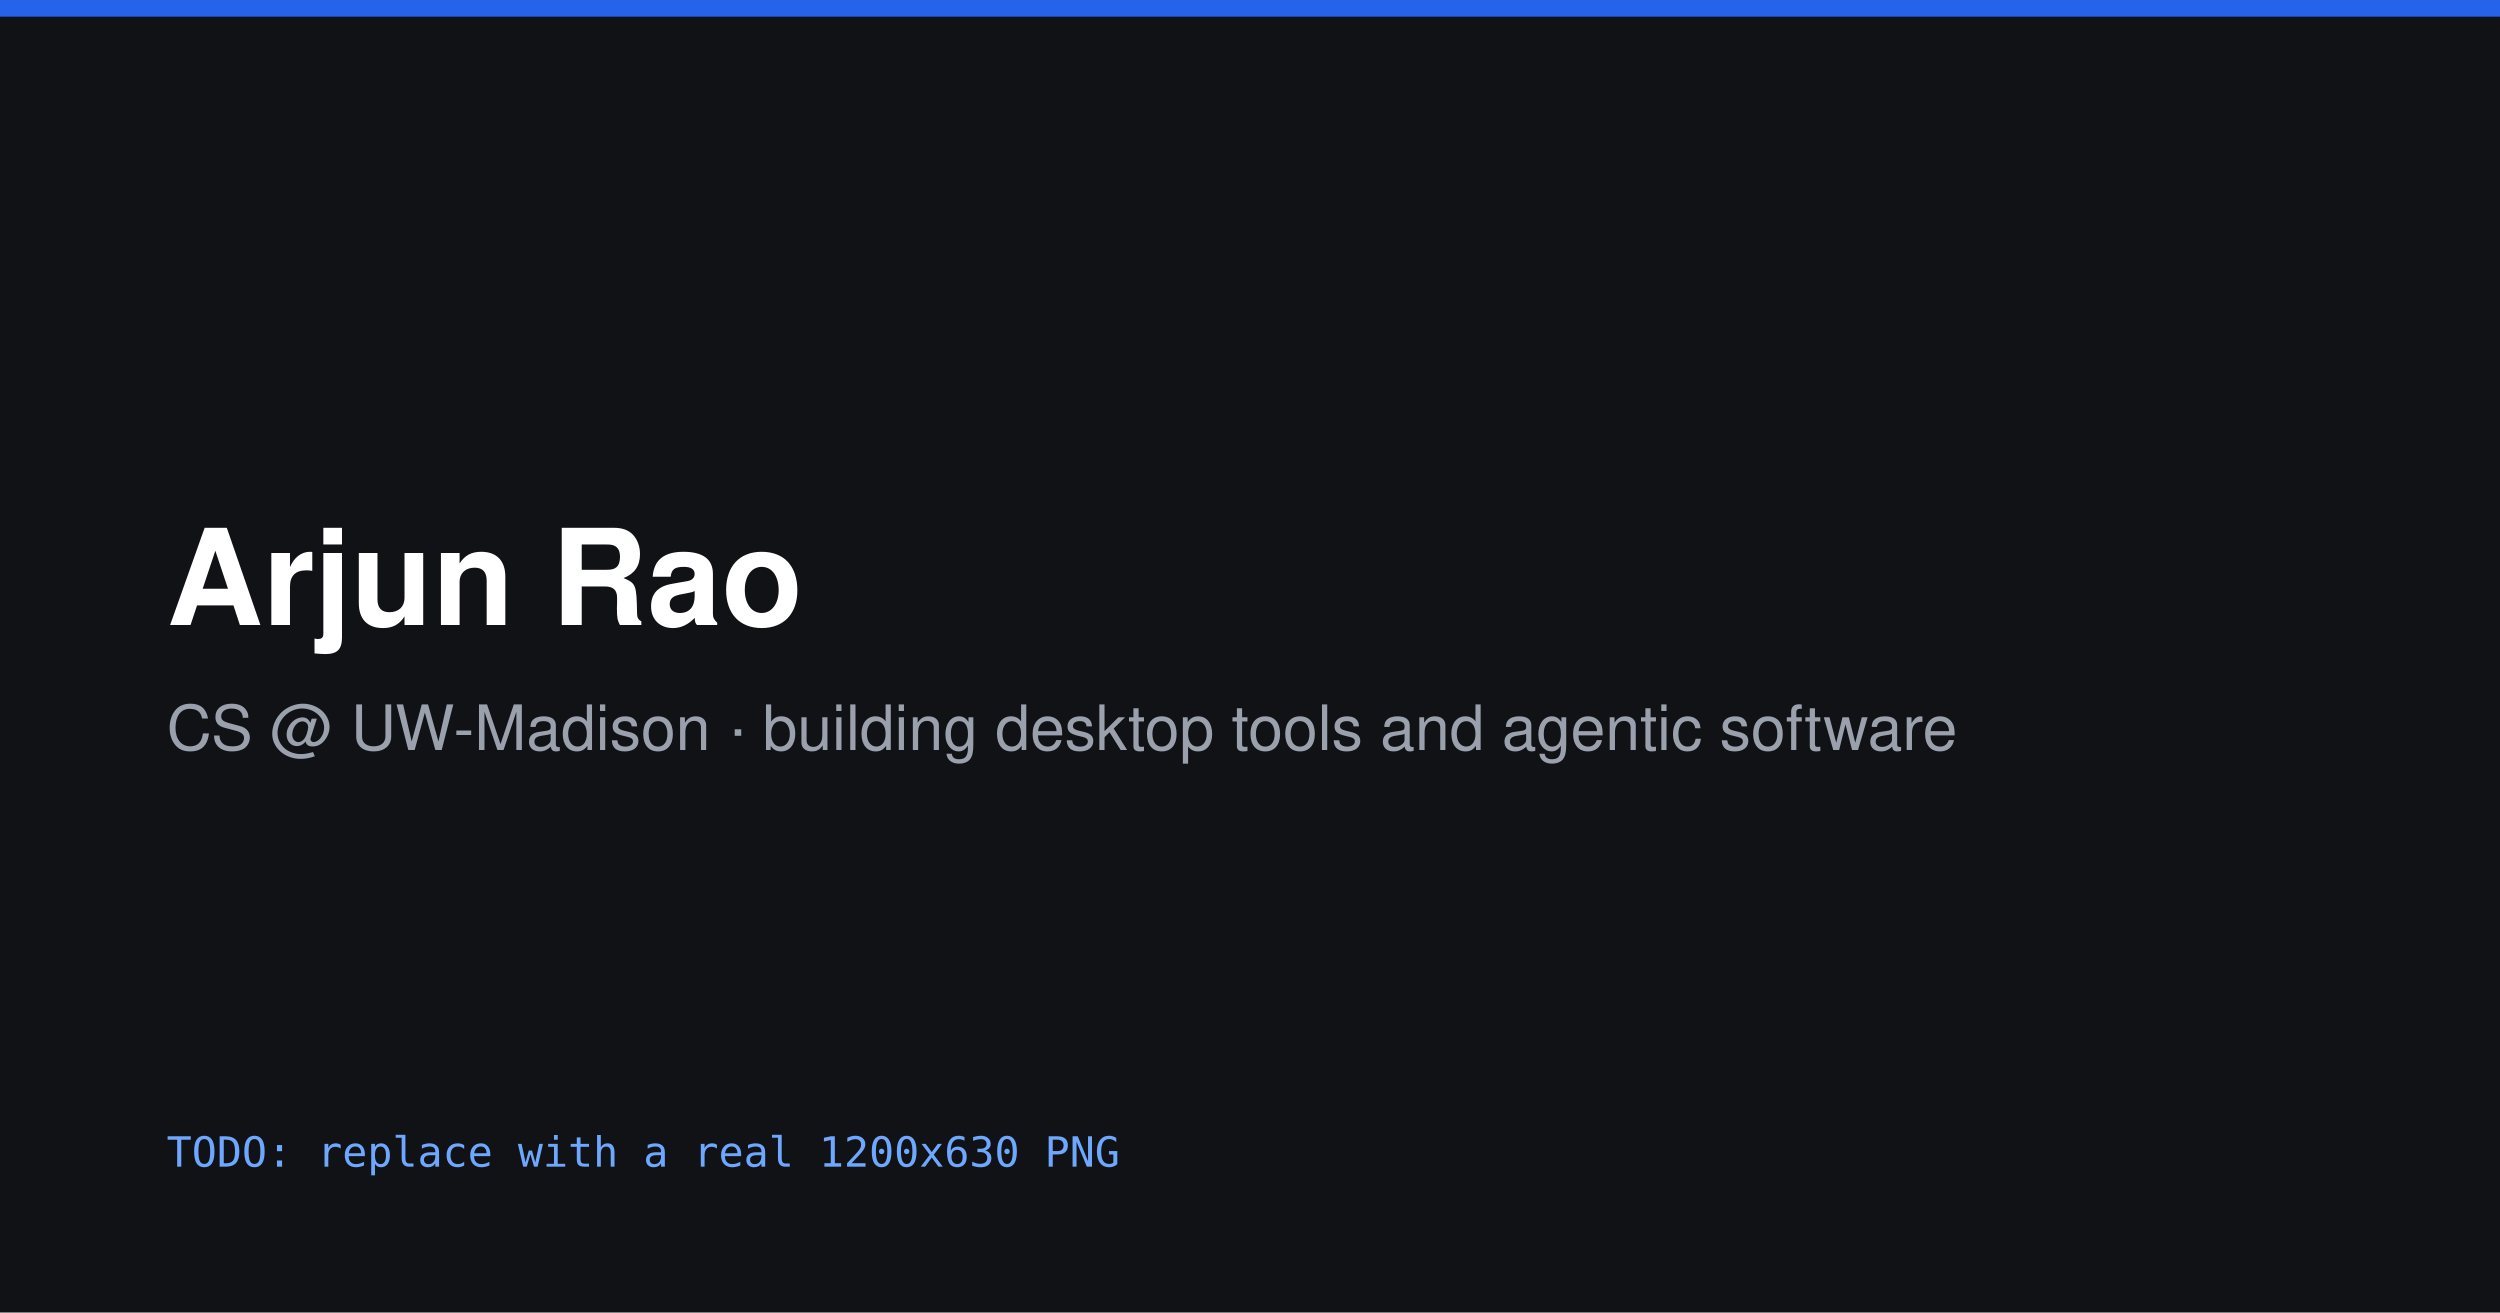
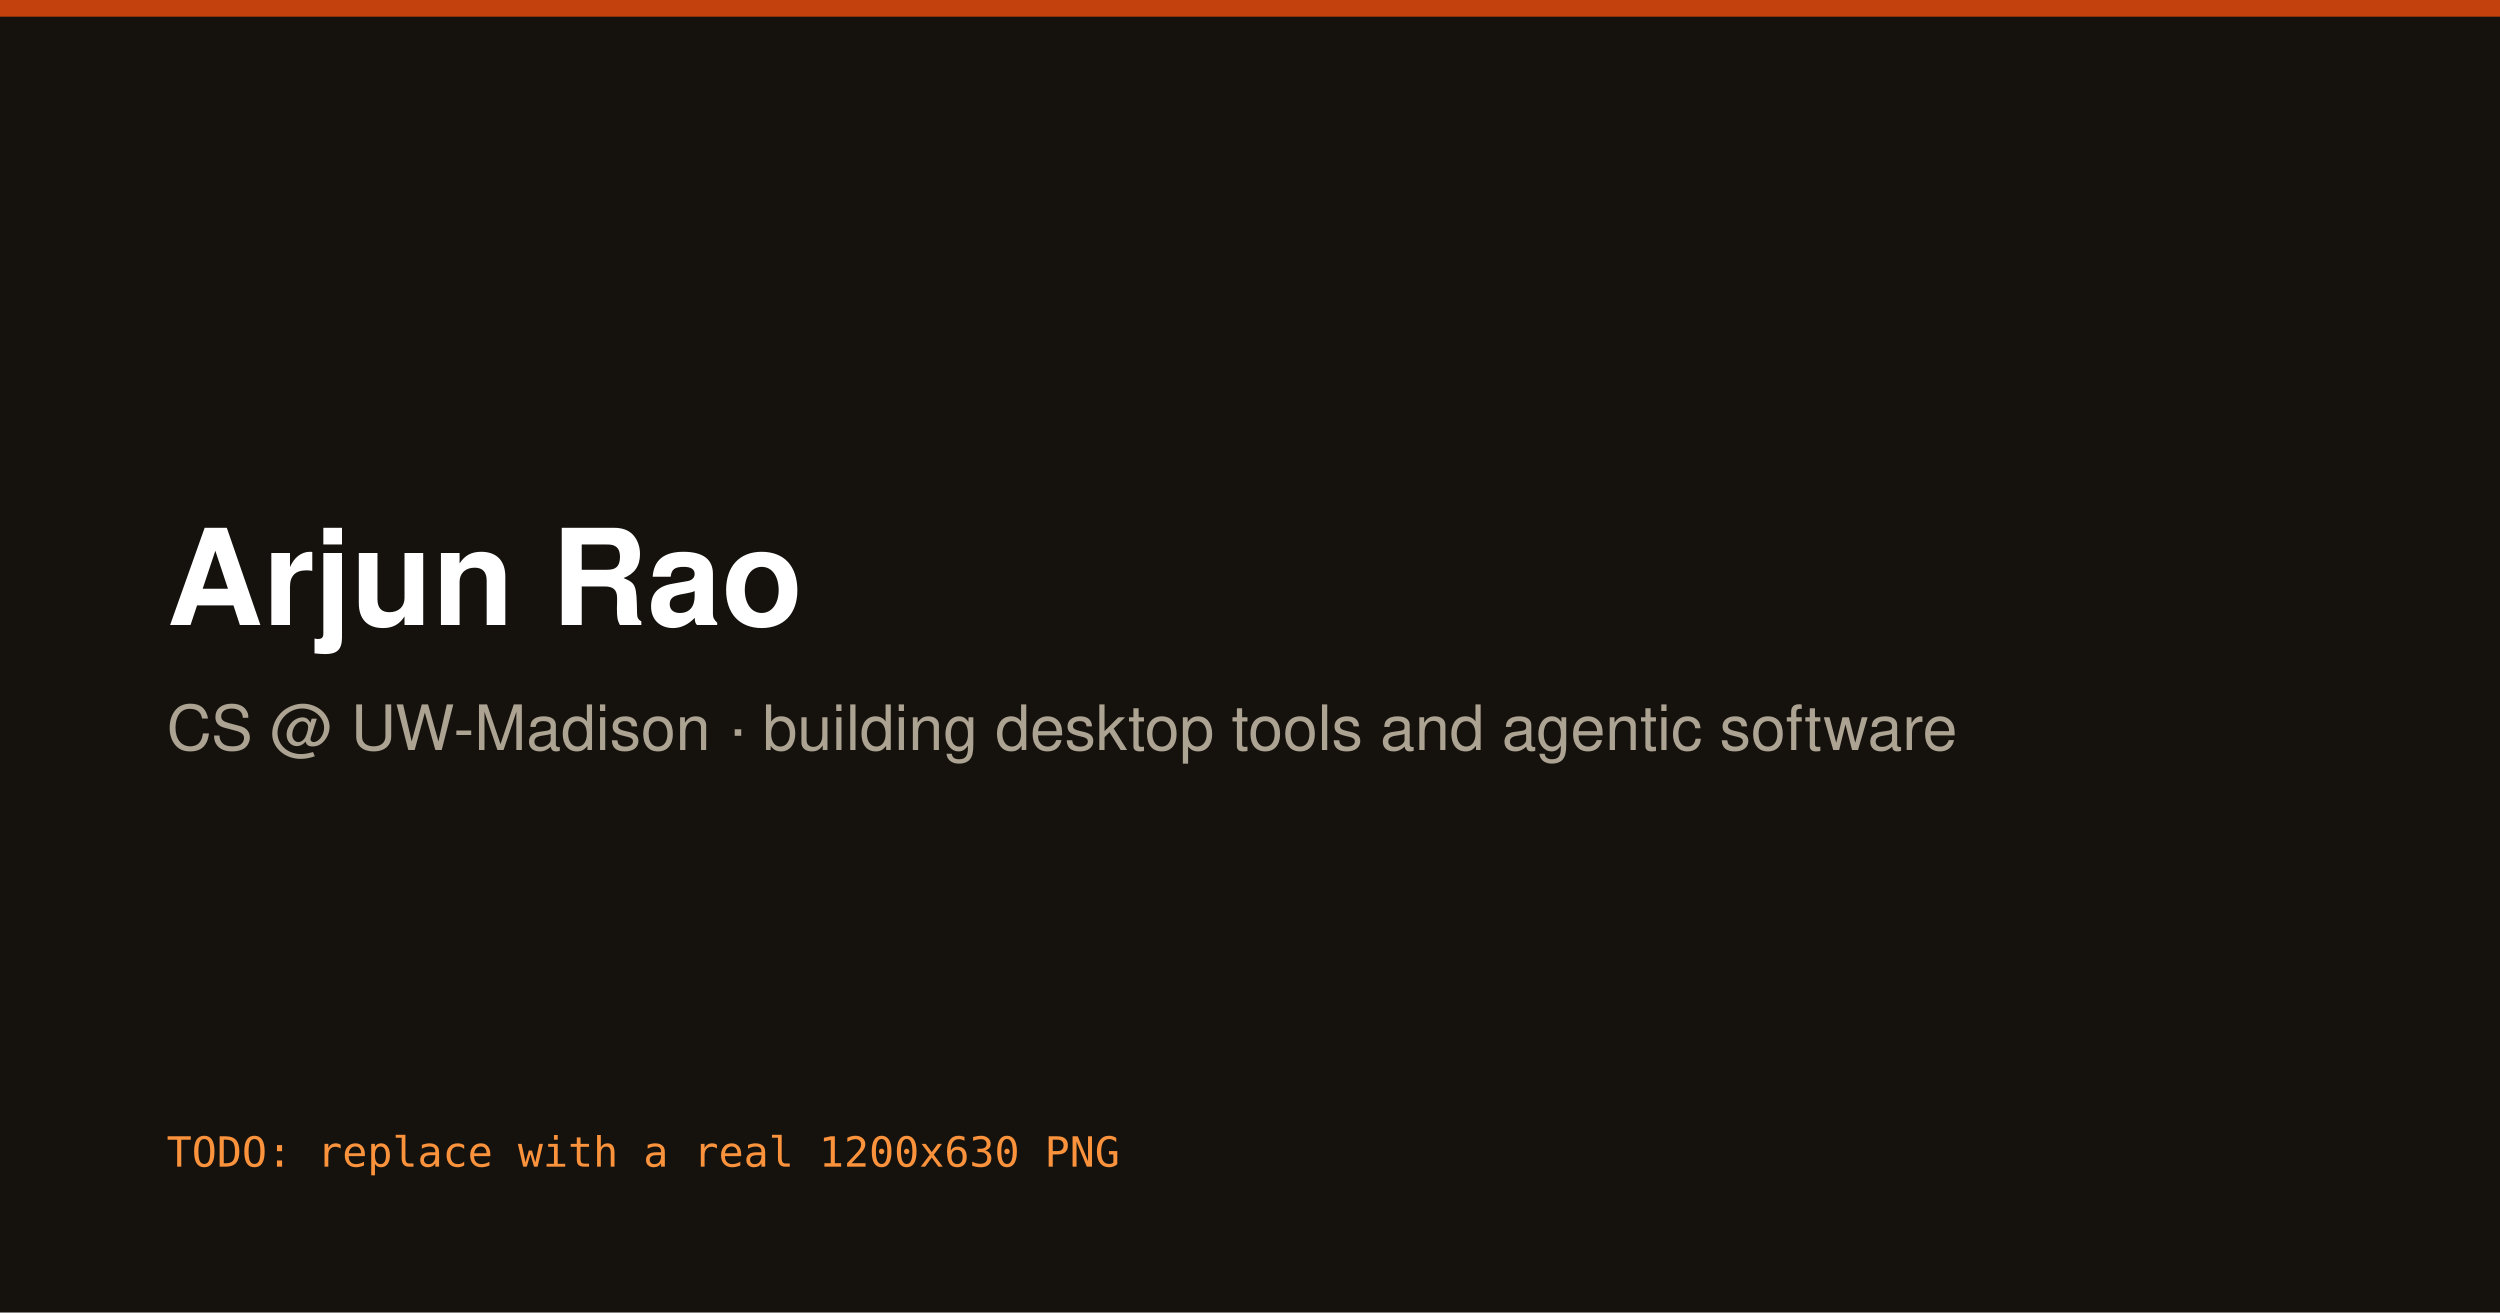
<svg xmlns="http://www.w3.org/2000/svg" width="1200" height="630" viewBox="0 0 1200 630">
-   <rect width="1200" height="630" fill="#101216" />
-   <rect x="0" y="0" width="1200" height="8" fill="#2563eb" />
+   <rect width="1200" height="630" fill="#15120e" />
+   <rect x="0" y="0" width="1200" height="8" fill="#c2410c" />
  <text x="80" y="300" font-family="-apple-system, Helvetica, Arial, sans-serif" font-size="64" font-weight="800" fill="#ffffff">Arjun Rao</text>
-   <text x="80" y="360" font-family="-apple-system, Helvetica, Arial, sans-serif" font-size="30" fill="#9aa1ad">CS @ UW-Madison · building desktop tools and agentic software</text>
-   <text x="80" y="560" font-family="ui-monospace, monospace" font-size="20" fill="#6ea8fe">TODO: replace with a real 1200x630 PNG</text>
+   <text x="80" y="360" font-family="-apple-system, Helvetica, Arial, sans-serif" font-size="30" fill="#ada392">CS @ UW-Madison · building desktop tools and agentic software</text>
+   <text x="80" y="560" font-family="ui-monospace, monospace" font-size="20" fill="#fb923c">TODO: replace with a real 1200x630 PNG</text>
</svg>
